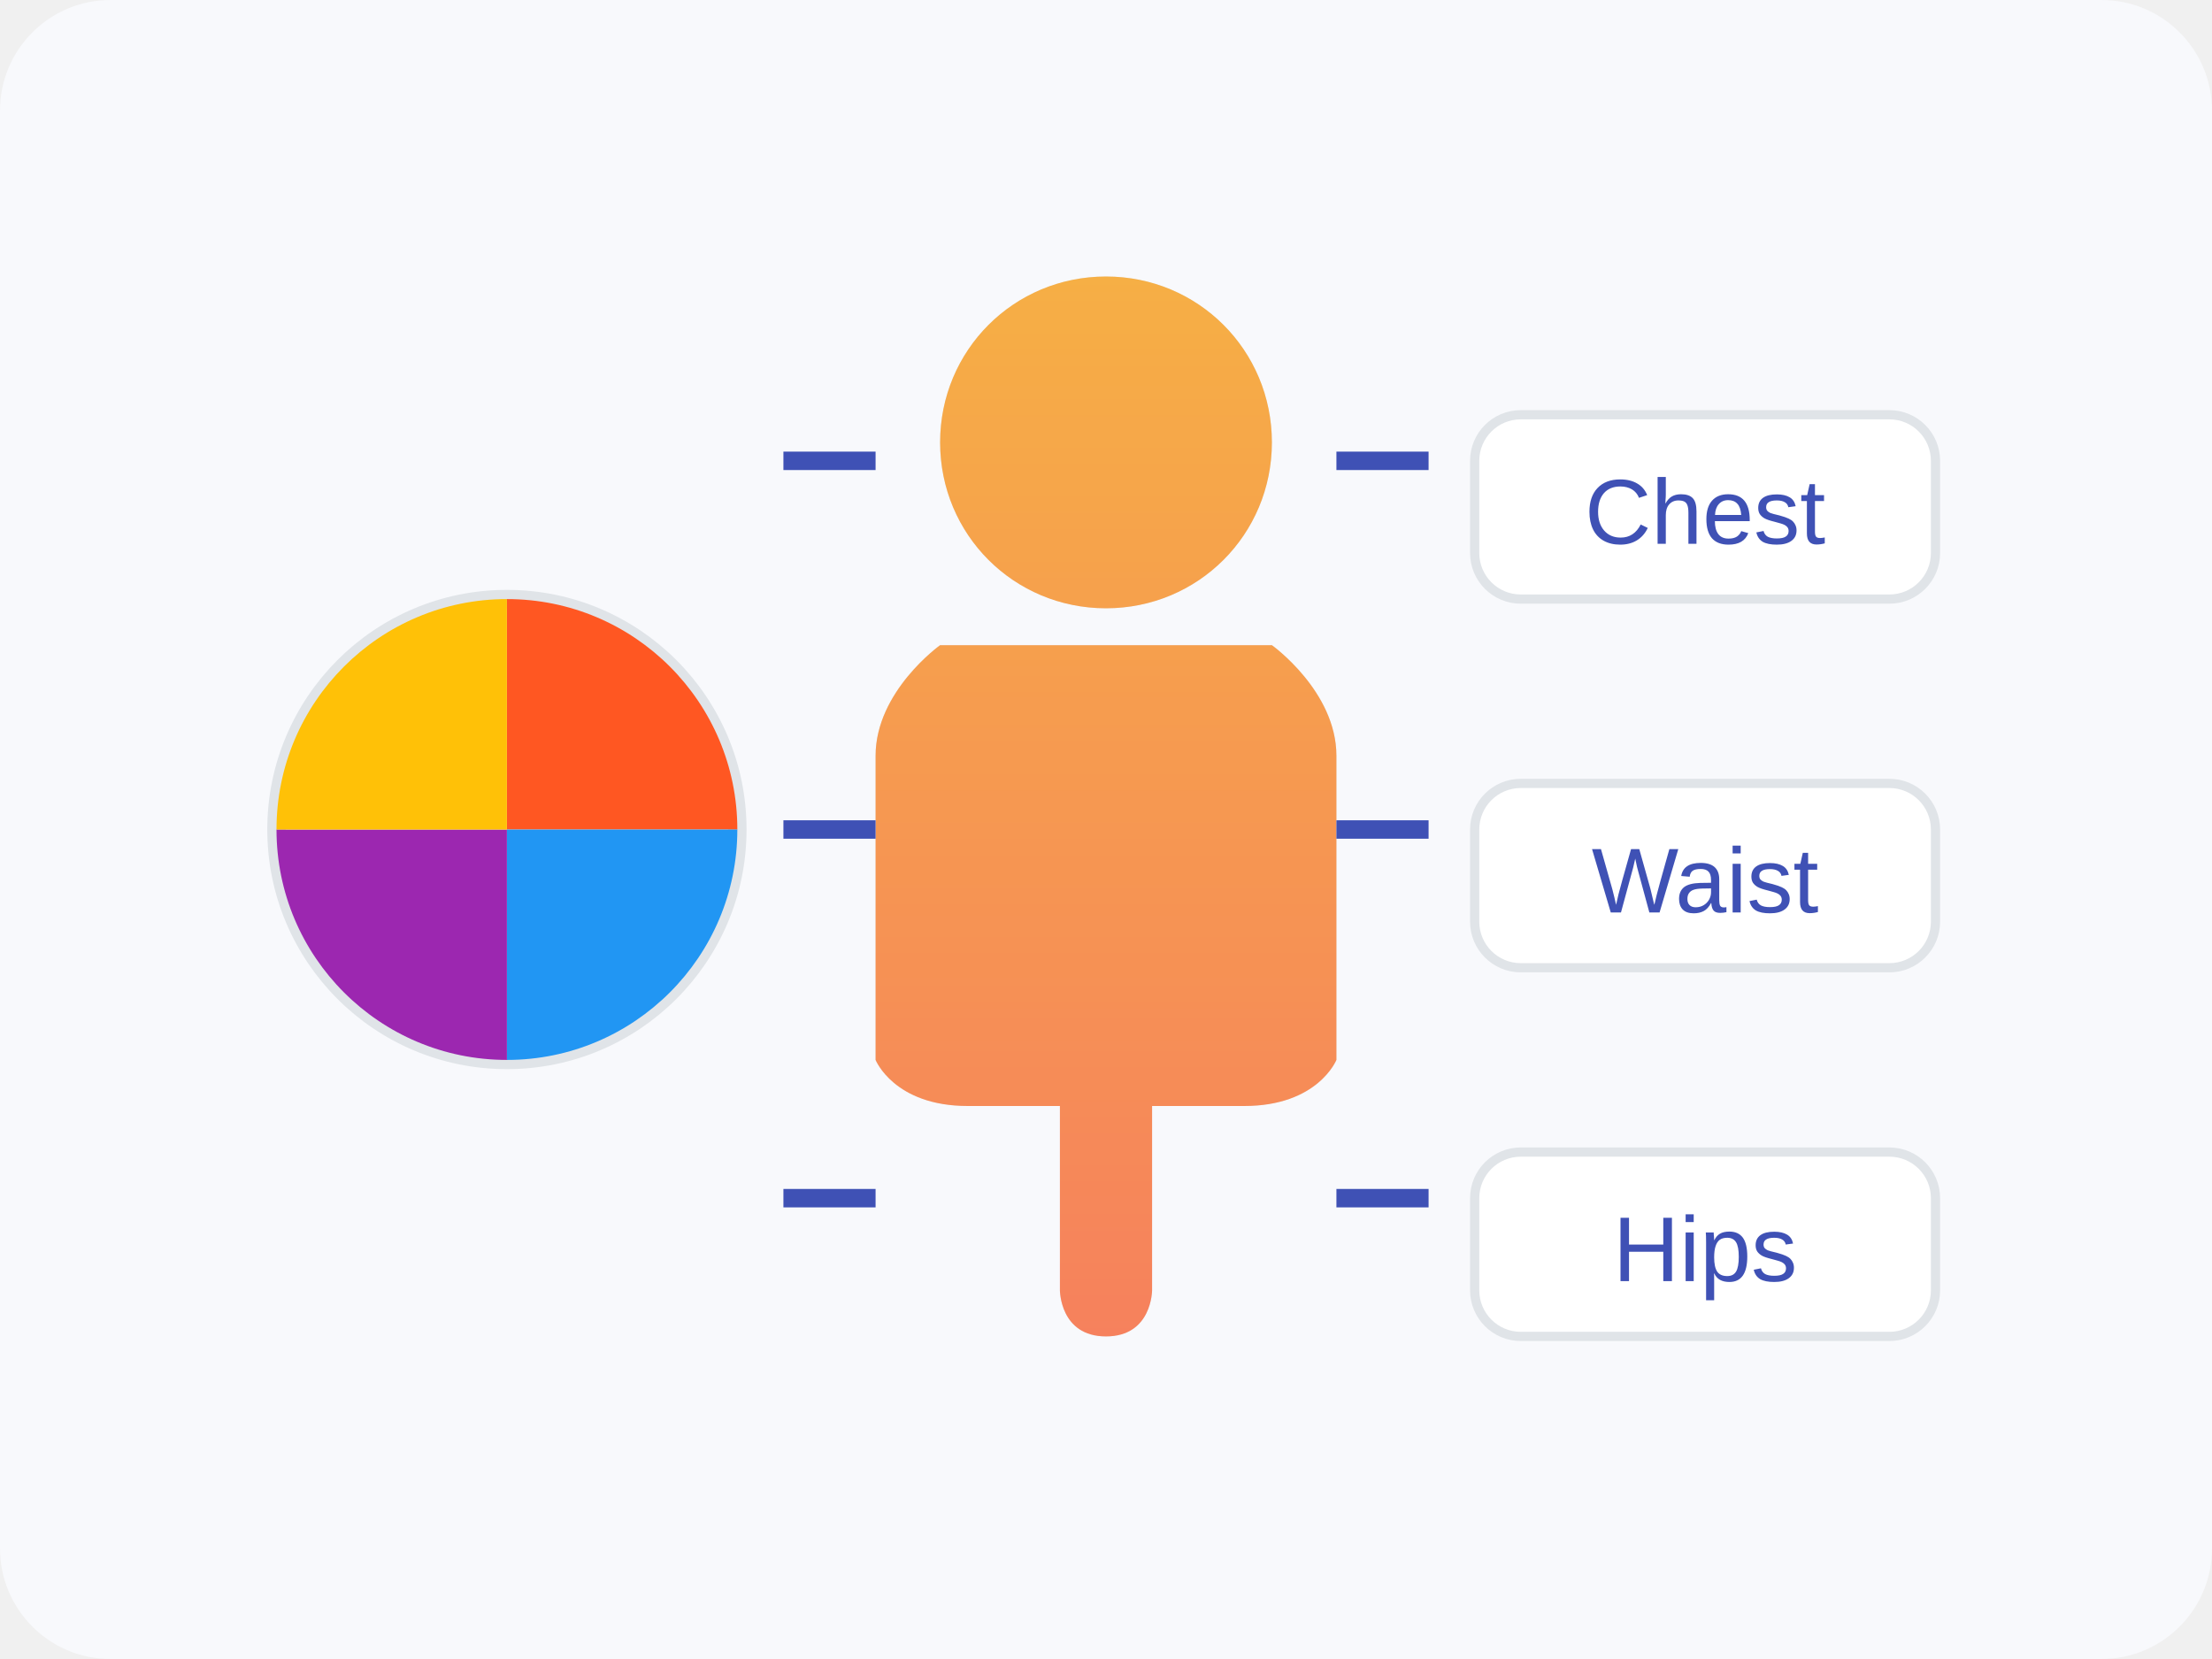
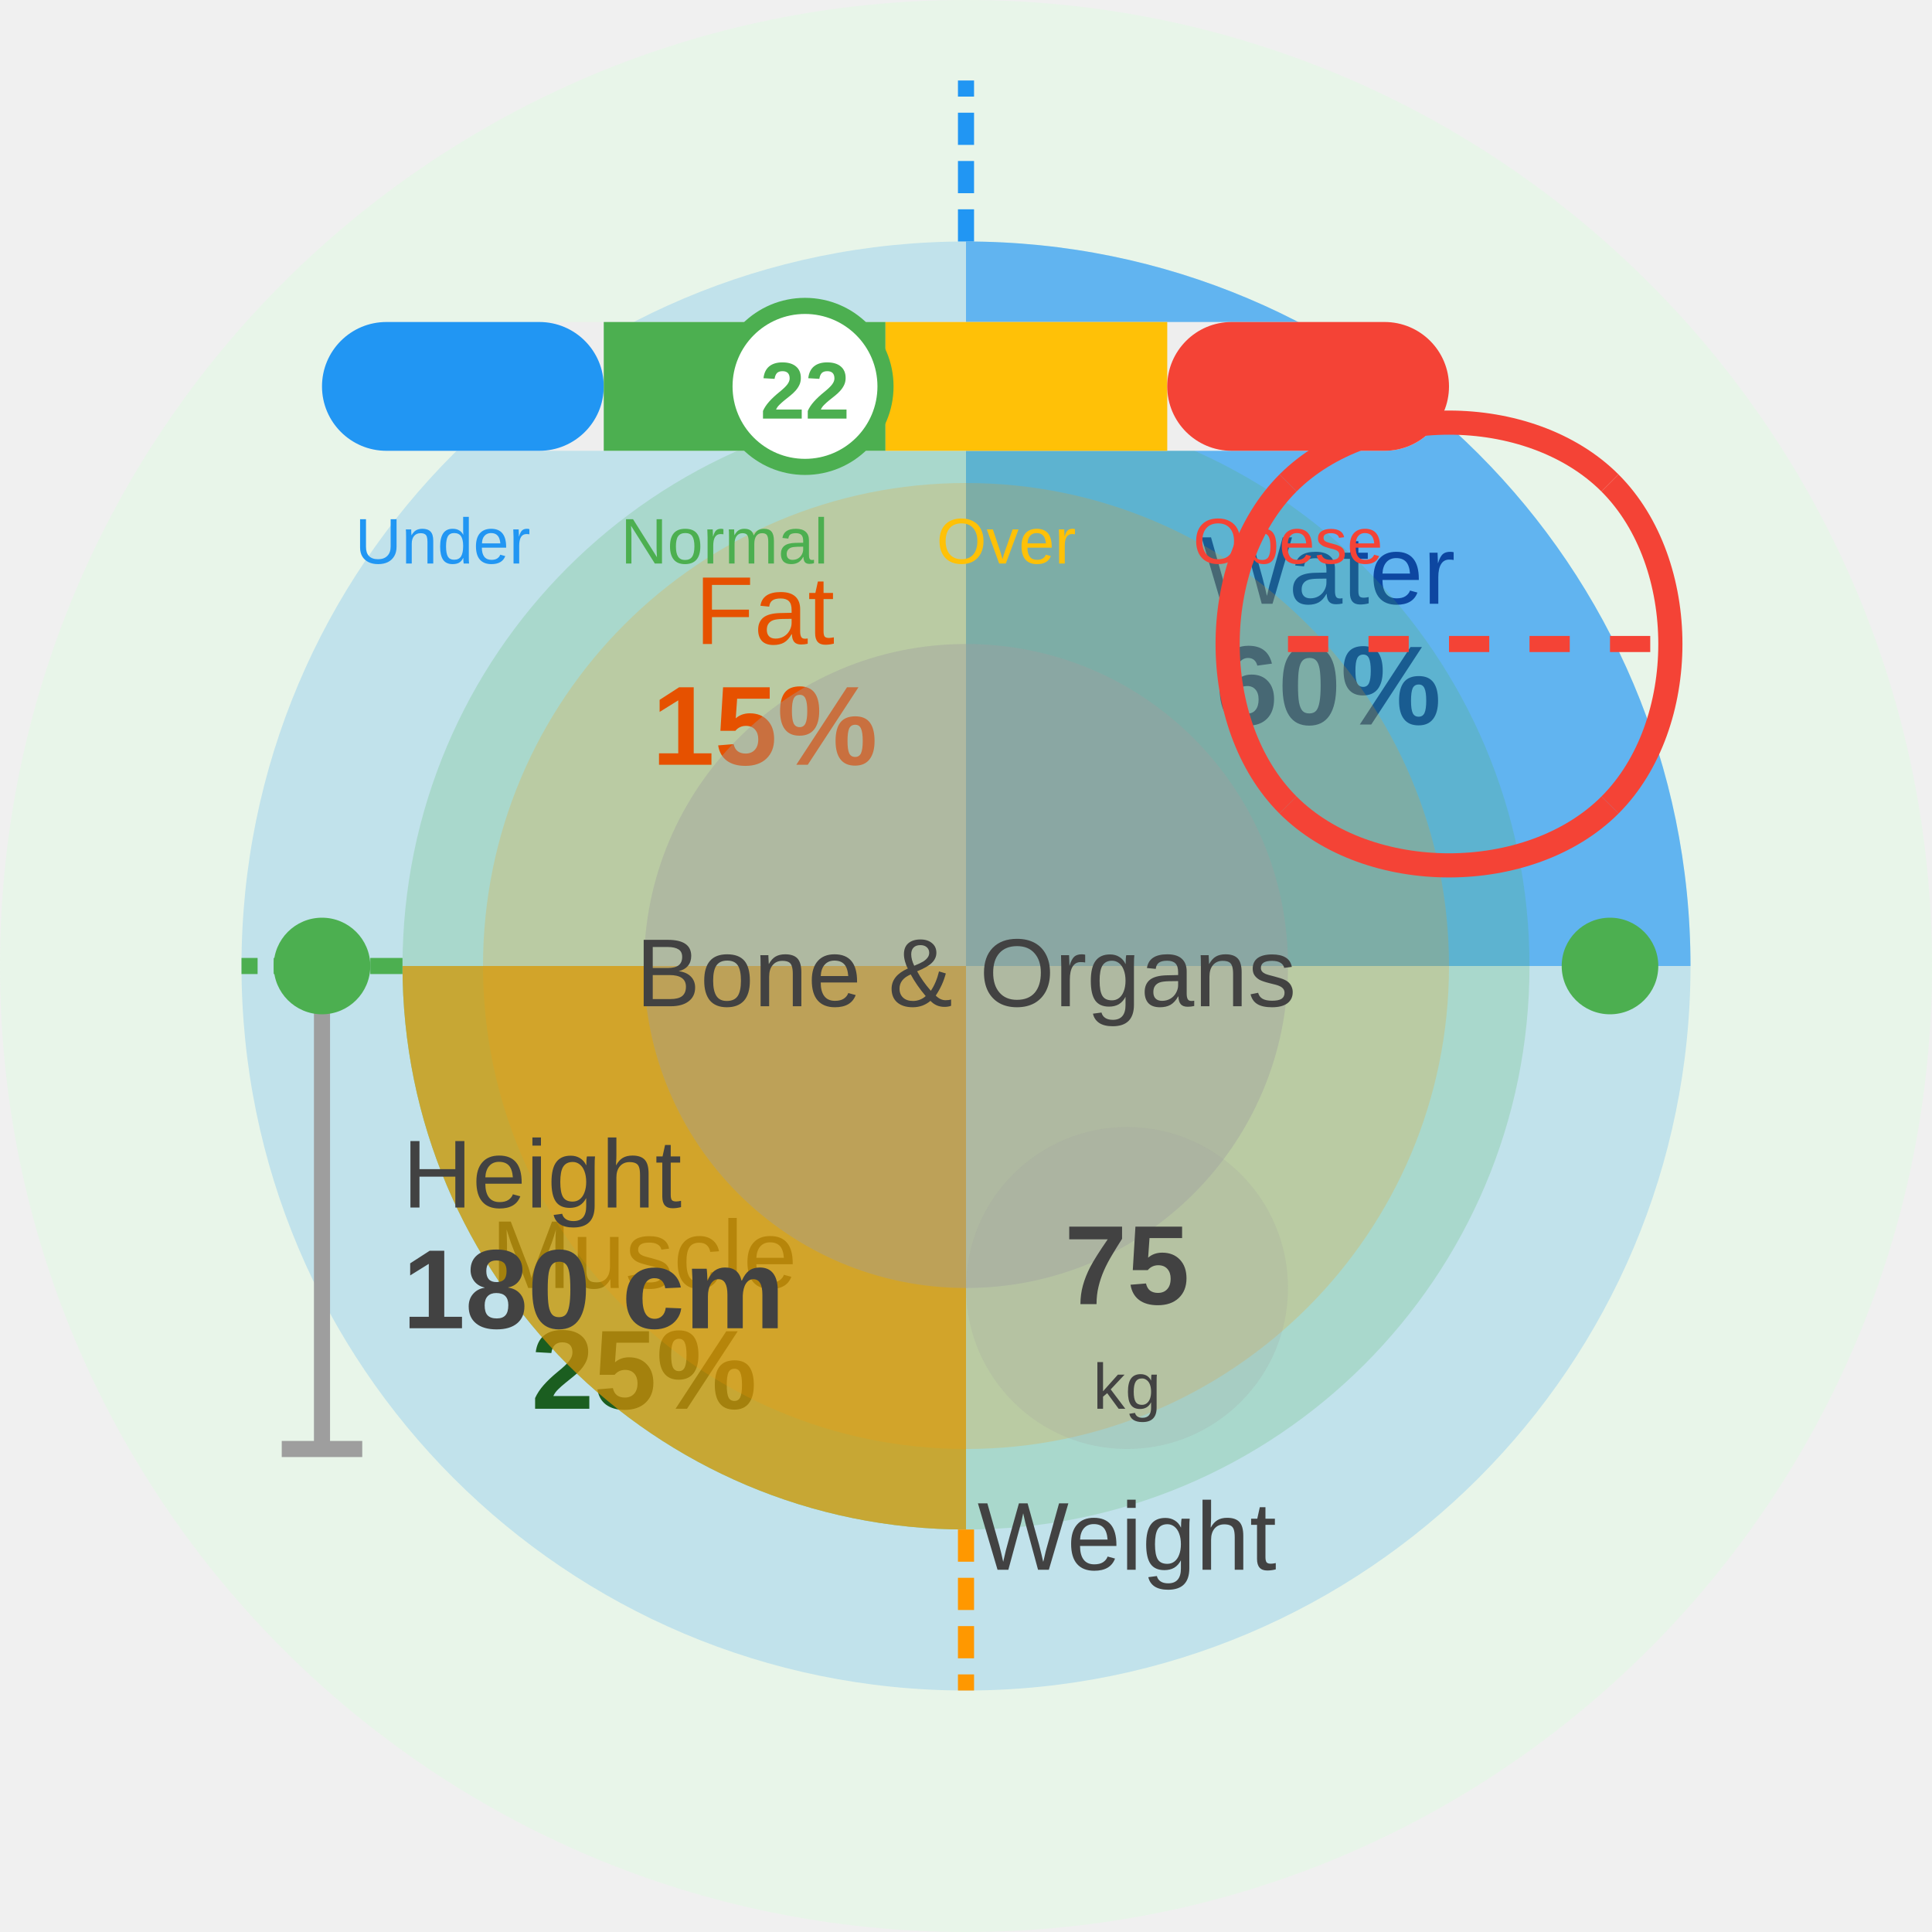
- <svg xmlns="http://www.w3.org/2000/svg" width="240" height="180" viewBox="0 0 240 180" fill="none">
-   <rect width="240" height="180" rx="12" fill="#F8F9FC" />
-   <path d="M120 30C110 30 102 38 102 48C102 58 110 66 120 66C130 66 138 58 138 48C138 38 130 30 120 30Z" fill="#E0E4E8" />
-   <path d="M102 70C102 70 95 75 95 82V115C95 115 97 120 105 120H115V140C115 140 115 145 120 145C125 145 125 140 125 140V120H135C143 120 145 115 145 115V82C145 75 138 70 138 70H102Z" fill="#E0E4E8" />
-   <path d="M120 30C110 30 102 38 102 48C102 58 110 66 120 66C130 66 138 58 138 48C138 38 130 30 120 30Z" fill="url(#bodyFatGradient)" opacity="0.7" />
-   <path d="M102 70C102 70 95 75 95 82V115C95 115 97 120 105 120H115V140C115 140 115 145 120 145C125 145 125 140 125 140V120H135C143 120 145 115 145 115V82C145 75 138 70 138 70H102Z" fill="url(#bodyFatGradient)" opacity="0.7" />
-   <line x1="85" y1="50" x2="95" y2="50" stroke="#3F51B5" stroke-width="2" />
-   <line x1="145" y1="50" x2="155" y2="50" stroke="#3F51B5" stroke-width="2" />
-   <line x1="85" y1="90" x2="95" y2="90" stroke="#3F51B5" stroke-width="2" />
-   <line x1="145" y1="90" x2="155" y2="90" stroke="#3F51B5" stroke-width="2" />
-   <line x1="85" y1="130" x2="95" y2="130" stroke="#3F51B5" stroke-width="2" />
-   <line x1="145" y1="130" x2="155" y2="130" stroke="#3F51B5" stroke-width="2" />
-   <rect x="160" y="45" width="50" height="20" rx="5" fill="white" stroke="#E0E4E8" />
-   <text x="185" y="59" text-anchor="middle" font-family="Arial" font-size="10" fill="#3F51B5">Chest</text>
-   <rect x="160" y="85" width="50" height="20" rx="5" fill="white" stroke="#E0E4E8" />
-   <text x="185" y="99" text-anchor="middle" font-family="Arial" font-size="10" fill="#3F51B5">Waist</text>
-   <rect x="160" y="125" width="50" height="20" rx="5" fill="white" stroke="#E0E4E8" />
-   <text x="185" y="139" text-anchor="middle" font-family="Arial" font-size="10" fill="#3F51B5">Hips</text>
-   <circle cx="55" cy="90" r="25" fill="white" stroke="#E0E4E8" stroke-width="2" />
-   <path d="M55 65 A25 25 0 0 1 80 90 H55 Z" fill="#FF5722" />
-   <path d="M55 90 H80 A25 25 0 0 1 55 115 Z" fill="#2196F3" />
-   <path d="M55 115 A25 25 0 0 1 30 90 H55 Z" fill="#9C27B0" />
-   <path d="M55 90 H30 A25 25 0 0 1 55 65 Z" fill="#FFC107" />
-   <defs>
-     <linearGradient id="bodyFatGradient" x1="120" y1="30" x2="120" y2="145" gradientUnits="userSpaceOnUse">
-       <stop offset="0" stop-color="#FF9800" />
-       <stop offset="1" stop-color="#FF5722" />
-     </linearGradient>
-   </defs>
+ <svg xmlns="http://www.w3.org/2000/svg" width="240" height="240" viewBox="0 0 240 240" fill="none">
+   <circle cx="120" cy="120" r="120" fill="#E8F5E9" />
+   <g transform="translate(120, 120)">
+     <circle cx="0" cy="0" r="90" fill="#2196F3" opacity="0.2" />
+     <path d="M0 -90 A90 90 0 0 1 90 0 L0 0 Z" fill="#2196F3" opacity="0.6" />
+     <text x="45" y="-45" font-family="Arial, sans-serif" font-size="12" fill="#0D47A1" text-anchor="middle">Water</text>
+     <text x="45" y="-30" font-family="Arial, sans-serif" font-size="14" fill="#0D47A1" text-anchor="middle" font-weight="bold">60%</text>
+     <circle cx="0" cy="0" r="70" fill="#4CAF50" opacity="0.2" />
+     <path d="M0 0 L-70 0 A70 70 0 0 0 0 70 Z" fill="#4CAF50" opacity="0.6" />
+     <text x="-40" y="40" font-family="Arial, sans-serif" font-size="12" fill="#1B5E20" text-anchor="middle">Muscle</text>
+     <text x="-40" y="55" font-family="Arial, sans-serif" font-size="14" fill="#1B5E20" text-anchor="middle" font-weight="bold">25%</text>
+     <circle cx="0" cy="0" r="60" fill="#FF9800" opacity="0.2" />
+     <path d="M0 0 L0 70 A70 70 0 0 1 -70 0 Z" fill="#FF9800" opacity="0.6" />
+     <text x="-25" y="-40" font-family="Arial, sans-serif" font-size="12" fill="#E65100" text-anchor="middle">Fat</text>
+     <text x="-25" y="-25" font-family="Arial, sans-serif" font-size="14" fill="#E65100" text-anchor="middle" font-weight="bold">15%</text>
+     <circle cx="0" cy="0" r="40" fill="#9E9E9E" opacity="0.4" />
+     <text x="0" y="5" font-family="Arial, sans-serif" font-size="12" fill="#424242" text-anchor="middle">Bone &amp; Organs</text>
+     <line x1="0" y1="-90" x2="0" y2="-110" stroke="#2196F3" stroke-width="2" stroke-dasharray="4 2" />
+     <line x1="-70" y1="0" x2="-90" y2="0" stroke="#4CAF50" stroke-width="2" stroke-dasharray="4 2" />
+     <line x1="0" y1="70" x2="0" y2="90" stroke="#FF9800" stroke-width="2" stroke-dasharray="4 2" />
+   </g>
+   <g transform="translate(40, 40)">
+     <rect x="0" y="0" width="140" height="16" rx="8" fill="#EEEEEE" />
+     <rect x="0" y="0" width="35" height="16" rx="8" fill="#2196F3" />
+     <rect x="35" y="0" width="35" height="16" fill="#4CAF50" />
+     <rect x="70" y="0" width="35" height="16" fill="#FFC107" />
+     <rect x="105" y="0" width="35" height="16" rx="8" fill="#F44336" />
+     <circle cx="60" cy="8" r="10" fill="white" stroke="#4CAF50" stroke-width="2" />
+     <text x="60" y="12" font-family="Arial, sans-serif" font-size="10" fill="#4CAF50" text-anchor="middle" font-weight="bold">22</text>
+     <text x="15" y="30" font-family="Arial, sans-serif" font-size="8" fill="#2196F3" text-anchor="middle">Under</text>
+     <text x="50" y="30" font-family="Arial, sans-serif" font-size="8" fill="#4CAF50" text-anchor="middle">Normal</text>
+     <text x="85" y="30" font-family="Arial, sans-serif" font-size="8" fill="#FFC107" text-anchor="middle">Over</text>
+     <text x="120" y="30" font-family="Arial, sans-serif" font-size="8" fill="#F44336" text-anchor="middle">Obese</text>
+   </g>
+   <g transform="translate(200, 70)">
+     <path d="M-40 -10 C-30 -20, -10 -20, 0 -10" stroke="#F44336" stroke-width="3" fill="none" />
+     <path d="M-40 -10 C-50 0, -50 20, -40 30" stroke="#F44336" stroke-width="3" fill="none" />
+     <path d="M-40 30 C-30 40, -10 40, 0 30" stroke="#F44336" stroke-width="3" fill="none" />
+     <path d="M0 30 C10 20, 10 0, 0 -10" stroke="#F44336" stroke-width="3" fill="none" />
+     <line x1="-40" y1="10" x2="-35" y2="10" stroke="#F44336" stroke-width="2" />
+     <line x1="-30" y1="10" x2="-25" y2="10" stroke="#F44336" stroke-width="2" />
+     <line x1="-20" y1="10" x2="-15" y2="10" stroke="#F44336" stroke-width="2" />
+     <line x1="-10" y1="10" x2="-5" y2="10" stroke="#F44336" stroke-width="2" />
+     <line x1="0" y1="10" x2="5" y2="10" stroke="#F44336" stroke-width="2" />
+   </g>
+   <g transform="translate(40, 180)">
+     <line x1="0" y1="-60" x2="0" y2="0" stroke="#9E9E9E" stroke-width="2" />
+     <line x1="-5" y1="-60" x2="5" y2="-60" stroke="#9E9E9E" stroke-width="2" />
+     <line x1="-5" y1="0" x2="5" y2="0" stroke="#9E9E9E" stroke-width="2" />
+     <text x="10" y="-30" font-family="Arial, sans-serif" font-size="12" fill="#424242">Height</text>
+     <text x="10" y="-15" font-family="Arial, sans-serif" font-size="14" fill="#424242" font-weight="bold">180 cm</text>
+   </g>
+   <g transform="translate(140, 180)">
+     <circle cx="0" cy="-20" r="20" fill="#9E9E9E" opacity="0.2" />
+     <text x="0" y="-18" font-family="Arial, sans-serif" font-size="14" fill="#424242" text-anchor="middle" font-weight="bold">75</text>
+     <text x="0" y="-5" font-family="Arial, sans-serif" font-size="8" fill="#424242" text-anchor="middle">kg</text>
+     <text x="0" y="15" font-family="Arial, sans-serif" font-size="12" fill="#424242" text-anchor="middle">Weight</text>
+   </g>
+   <circle cx="40" cy="120" r="6" fill="#4CAF50">
+     <animate attributeName="r" values="6;8;6" dur="2s" repeatCount="indefinite" />
+   </circle>
+   <circle cx="200" cy="120" r="6" fill="#4CAF50">
+     <animate attributeName="r" values="6;8;6" dur="2s" repeatCount="indefinite" />
+   </circle>
</svg>
